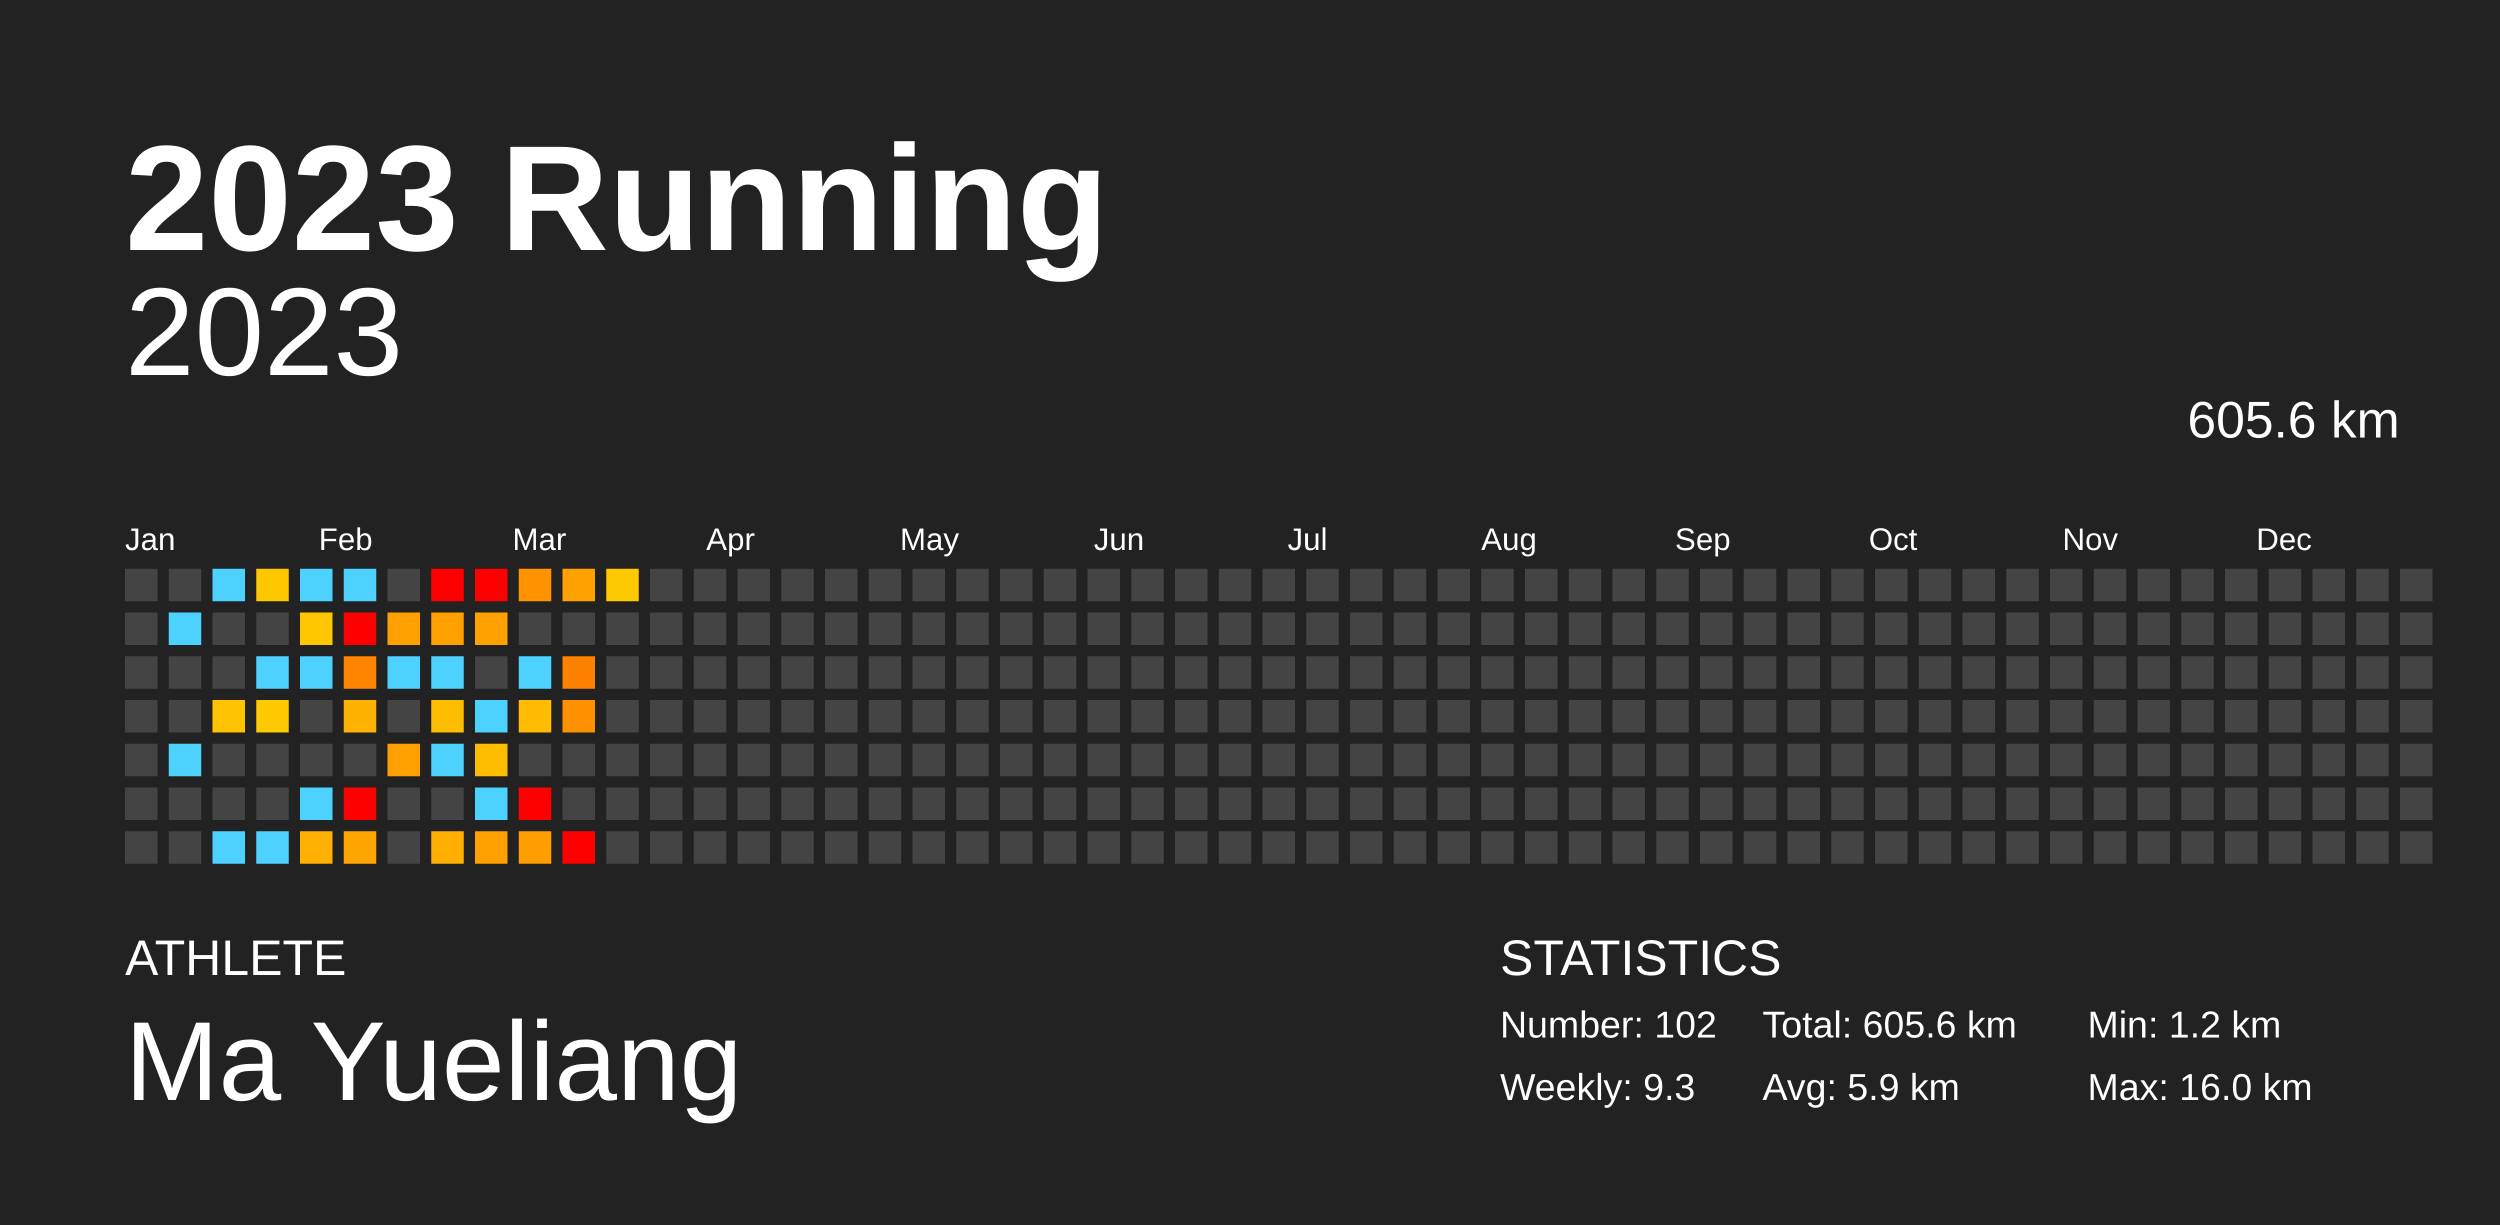
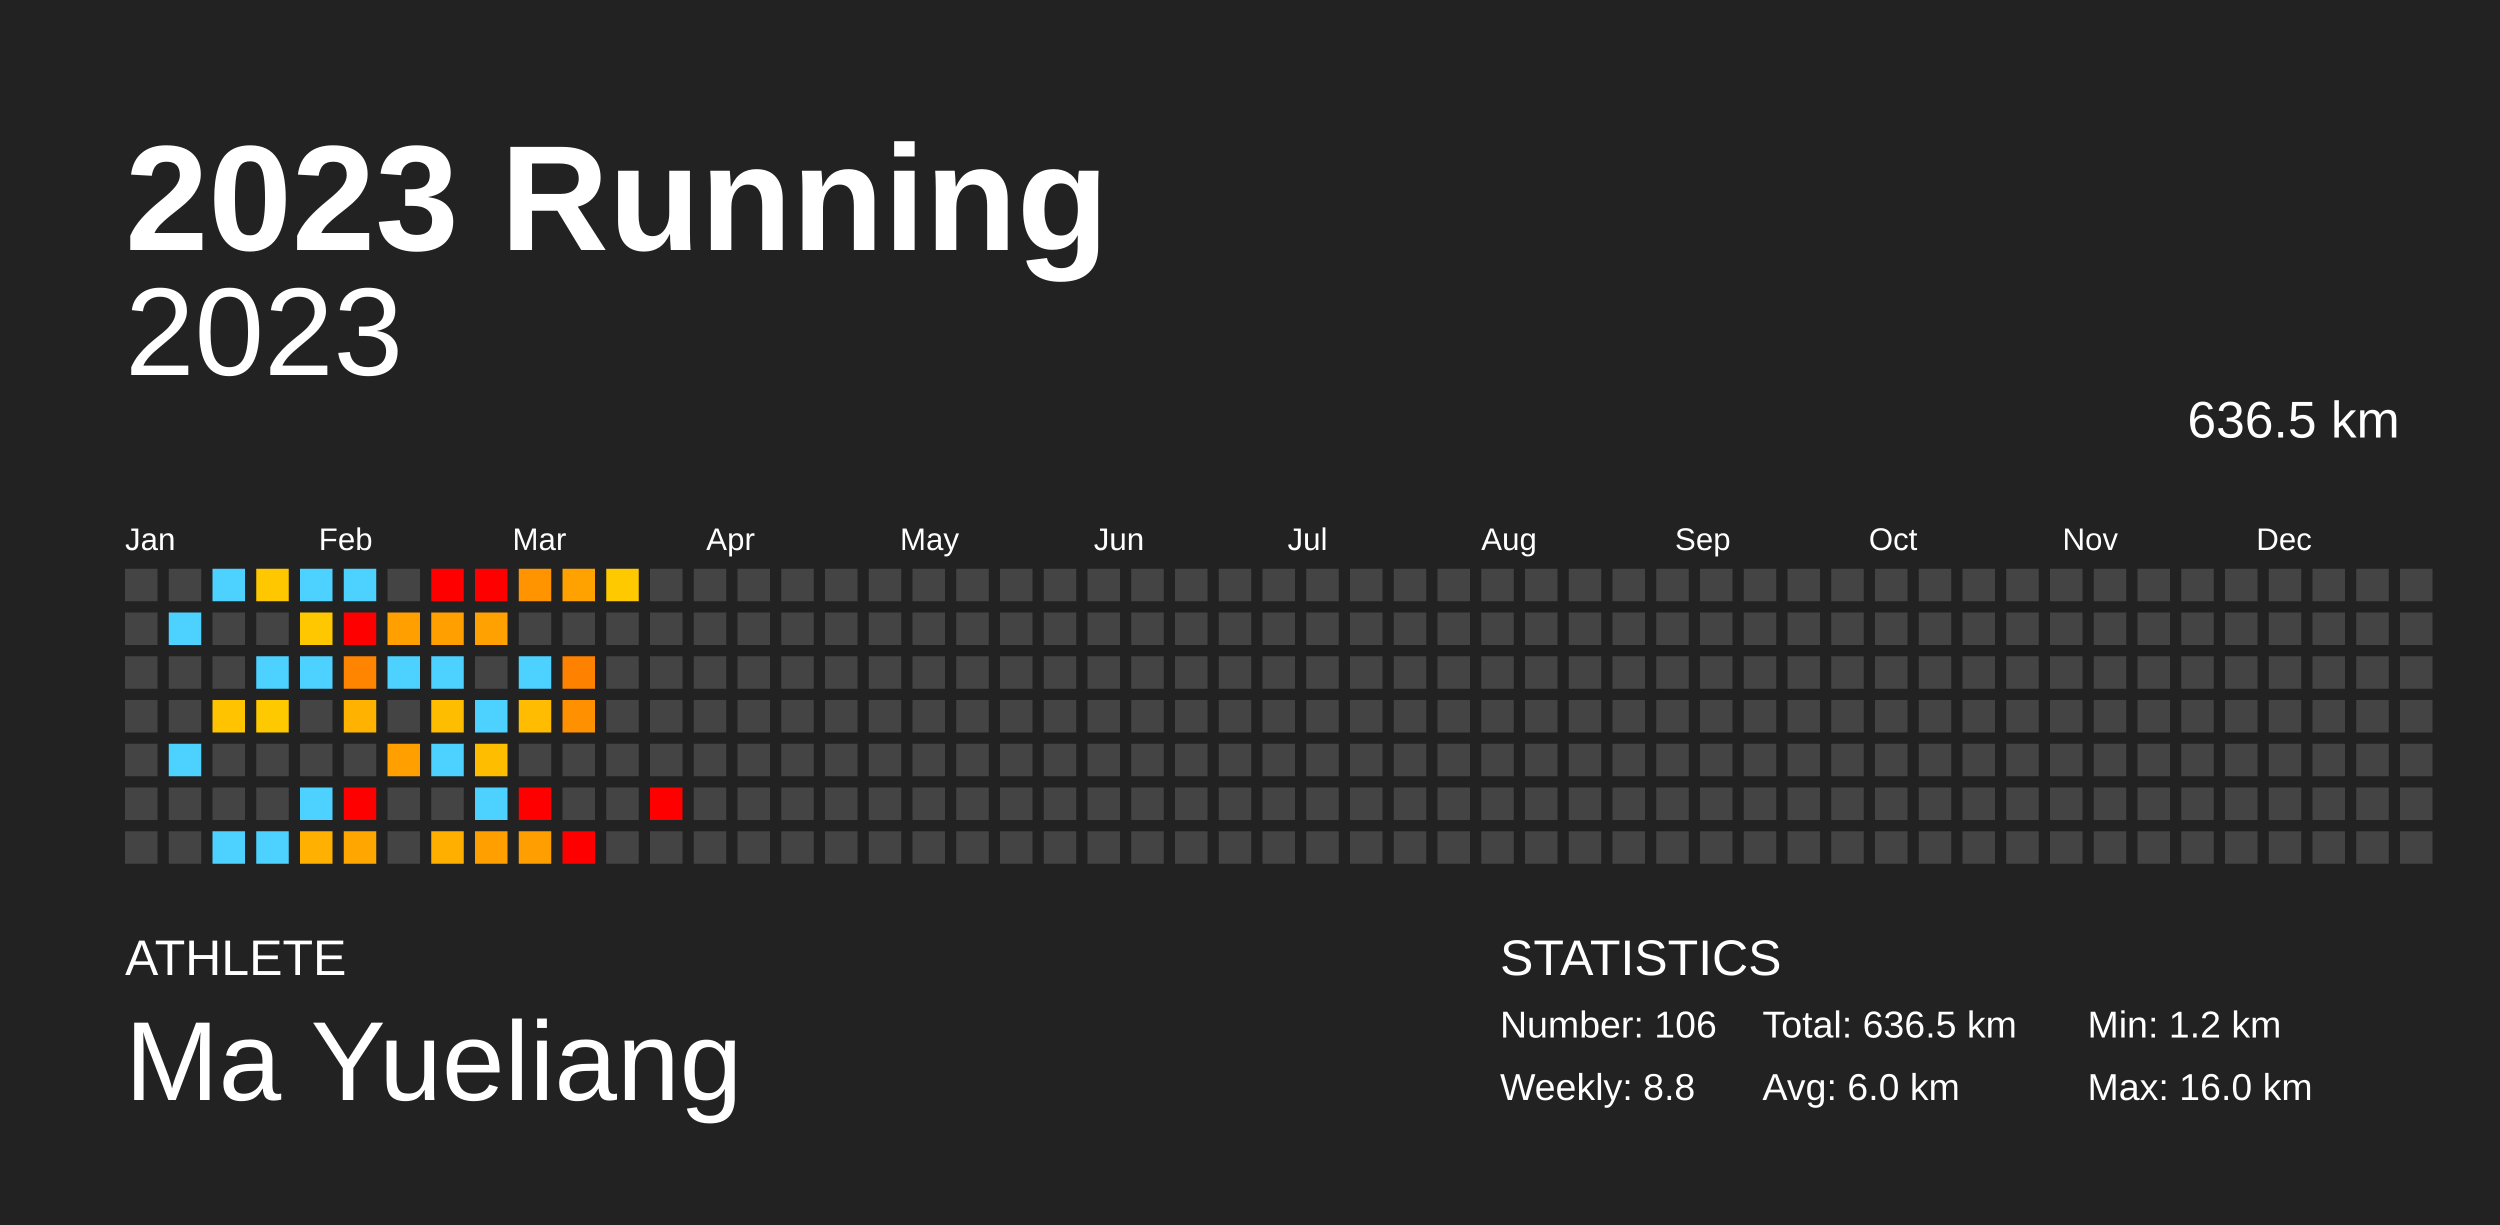
<svg xmlns="http://www.w3.org/2000/svg" baseProfile="full" height="98mm" version="1.1" viewBox="0,0,200,98" width="200mm">
  <defs />
  <rect fill="#222222" height="98" width="200" x="0" y="0" />
  <text fill="#FFFFFF" style="font-size:12px; font-family:Arial; font-weight:bold;" x="10" y="20">2023 Running</text>
  <text fill="#FFFFFF" style="font-size:4px; font-family:Arial" x="10" y="78">ATHLETE</text>
  <text fill="#FFFFFF" style="font-size:9px; font-family:Arial" x="10" y="88">Ma Yueliang</text>
  <text fill="#FFFFFF" style="font-size:4px; font-family:Arial" x="120" y="78">STATISTICS</text>
-   <text fill="#FFFFFF" style="font-size:3px; font-family:Arial" x="120" y="83">Number: 102</text>
-   <text fill="#FFFFFF" style="font-size:3px; font-family:Arial" x="120" y="88">Weekly: 9.3</text>
-   <text fill="#FFFFFF" style="font-size:3px; font-family:Arial" x="141" y="83">Total: 605.6 km</text>
-   <text fill="#FFFFFF" style="font-size:3px; font-family:Arial" x="141" y="88">Avg: 5.9 km</text>
+   <text fill="#FFFFFF" style="font-size:3px; font-family:Arial" x="120" y="83">Number: 106</text>
+   <text fill="#FFFFFF" style="font-size:3px; font-family:Arial" x="120" y="88">Weekly: 8.8</text>
+   <text fill="#FFFFFF" style="font-size:3px; font-family:Arial" x="141" y="83">Total: 636.5 km</text>
+   <text fill="#FFFFFF" style="font-size:3px; font-family:Arial" x="141" y="88">Avg: 6.0 km</text>
  <text fill="#FFFFFF" style="font-size:3px; font-family:Arial" x="167" y="83">Min: 1.2 km</text>
  <text fill="#FFFFFF" style="font-size:3px; font-family:Arial" x="167" y="88">Max: 16.0 km</text>
  <text alignment-baseline="hanging" fill="#FFFFFF" style="font-size:10.0px; font-family:Arial;" x="10" y="30">2023</text>
-   <text alignment-baseline="hanging" fill="#FFFFFF" style="font-size:4.125px; font-family:Arial;" x="175" y="35">605.6 km</text>
+   <text alignment-baseline="hanging" fill="#FFFFFF" style="font-size:4.125px; font-family:Arial;" x="175" y="35">636.5 km</text>
  <text fill="#FFFFFF" style="font-size:2.5px; font-family:Arial" x="10.0" y="44">Jan</text>
  <text fill="#FFFFFF" style="font-size:2.5px; font-family:Arial" x="25.5" y="44">Feb</text>
  <text fill="#FFFFFF" style="font-size:2.5px; font-family:Arial" x="41.0" y="44">Mar</text>
  <text fill="#FFFFFF" style="font-size:2.5px; font-family:Arial" x="56.5" y="44">Apr</text>
  <text fill="#FFFFFF" style="font-size:2.5px; font-family:Arial" x="72.0" y="44">May</text>
  <text fill="#FFFFFF" style="font-size:2.5px; font-family:Arial" x="87.5" y="44">Jun</text>
  <text fill="#FFFFFF" style="font-size:2.5px; font-family:Arial" x="103.0" y="44">Jul</text>
  <text fill="#FFFFFF" style="font-size:2.5px; font-family:Arial" x="118.5" y="44">Aug</text>
  <text fill="#FFFFFF" style="font-size:2.5px; font-family:Arial" x="134.0" y="44">Sep</text>
  <text fill="#FFFFFF" style="font-size:2.5px; font-family:Arial" x="149.5" y="44">Oct</text>
  <text fill="#FFFFFF" style="font-size:2.5px; font-family:Arial" x="165.0" y="44">Nov</text>
  <text fill="#FFFFFF" style="font-size:2.5px; font-family:Arial" x="180.5" y="44">Dec</text>
  <rect fill="#444444" height="2.6" width="2.6" x="10.0" y="45.5" />
  <rect fill="#444444" height="2.6" width="2.6" x="10.0" y="49.0" />
  <rect fill="#444444" height="2.6" width="2.6" x="10.0" y="52.5" />
  <rect fill="#444444" height="2.6" width="2.6" x="10.0" y="56.0" />
  <rect fill="#444444" height="2.6" width="2.6" x="10.0" y="59.5" />
  <rect fill="#444444" height="2.6" width="2.6" x="10.0" y="63.0" />
  <rect fill="#444444" height="2.6" width="2.6" x="10.0" y="66.5" />
  <rect fill="#444444" height="2.6" width="2.6" x="13.5" y="45.5" />
  <rect fill="#4dd2ff" height="2.6" width="2.6" x="13.5" y="49.0" />
  <rect fill="#444444" height="2.6" width="2.6" x="13.5" y="52.5" />
  <rect fill="#444444" height="2.6" width="2.6" x="13.5" y="56.0" />
  <rect fill="#4dd2ff" height="2.6" width="2.6" x="13.5" y="59.5" />
  <rect fill="#444444" height="2.6" width="2.6" x="13.5" y="63.0" />
  <rect fill="#444444" height="2.6" width="2.6" x="13.5" y="66.5" />
  <rect fill="#4dd2ff" height="2.6" width="2.6" x="17.0" y="45.5" />
  <rect fill="#444444" height="2.6" width="2.6" x="17.0" y="49.0" />
  <rect fill="#444444" height="2.6" width="2.6" x="17.0" y="52.5" />
  <rect fill="#ffc300" height="2.6" width="2.6" x="17.0" y="56.0" />
  <rect fill="#444444" height="2.6" width="2.6" x="17.0" y="59.5" />
  <rect fill="#444444" height="2.6" width="2.6" x="17.0" y="63.0" />
  <rect fill="#4dd2ff" height="2.6" width="2.6" x="17.0" y="66.5" />
  <rect fill="#ffc700" height="2.6" width="2.6" x="20.5" y="45.5" />
  <rect fill="#444444" height="2.6" width="2.6" x="20.5" y="49.0" />
  <rect fill="#4dd2ff" height="2.6" width="2.6" x="20.5" y="52.5" />
  <rect fill="#ffc900" height="2.6" width="2.6" x="20.5" y="56.0" />
  <rect fill="#444444" height="2.6" width="2.6" x="20.5" y="59.5" />
  <rect fill="#444444" height="2.6" width="2.6" x="20.5" y="63.0" />
  <rect fill="#4dd2ff" height="2.6" width="2.6" x="20.5" y="66.5" />
  <rect fill="#4dd2ff" height="2.6" width="2.6" x="24.0" y="45.5" />
  <rect fill="#ffc700" height="2.6" width="2.6" x="24.0" y="49.0" />
  <rect fill="#4dd2ff" height="2.6" width="2.6" x="24.0" y="52.5" />
  <rect fill="#444444" height="2.6" width="2.6" x="24.0" y="56.0" />
  <rect fill="#444444" height="2.6" width="2.6" x="24.0" y="59.5" />
  <rect fill="#4dd2ff" height="2.6" width="2.6" x="24.0" y="63.0" />
  <rect fill="#ffb000" height="2.6" width="2.6" x="24.0" y="66.5" />
  <rect fill="#4dd2ff" height="2.6" width="2.6" x="27.5" y="45.5" />
  <rect fill="red" height="2.6" width="2.6" x="27.5" y="49.0" />
  <rect fill="#ff8400" height="2.6" width="2.6" x="27.5" y="52.5" />
  <rect fill="#ffb300" height="2.6" width="2.6" x="27.5" y="56.0" />
  <rect fill="#444444" height="2.6" width="2.6" x="27.5" y="59.5" />
  <rect fill="red" height="2.6" width="2.6" x="27.5" y="63.0" />
  <rect fill="#ffa700" height="2.6" width="2.6" x="27.5" y="66.5" />
  <rect fill="#444444" height="2.6" width="2.6" x="31.0" y="45.5" />
  <rect fill="#ff9f00" height="2.6" width="2.6" x="31.0" y="49.0" />
  <rect fill="#4dd2ff" height="2.6" width="2.6" x="31.0" y="52.5" />
  <rect fill="#444444" height="2.6" width="2.6" x="31.0" y="56.0" />
  <rect fill="#ffa000" height="2.6" width="2.6" x="31.0" y="59.5" />
  <rect fill="#444444" height="2.6" width="2.6" x="31.0" y="63.0" />
  <rect fill="#444444" height="2.6" width="2.6" x="31.0" y="66.5" />
  <rect fill="red" height="2.6" width="2.6" x="34.5" y="45.5" />
  <rect fill="#ff9f00" height="2.6" width="2.6" x="34.5" y="49.0" />
  <rect fill="#4dd2ff" height="2.6" width="2.6" x="34.5" y="52.5" />
  <rect fill="#ffbd00" height="2.6" width="2.6" x="34.5" y="56.0" />
  <rect fill="#4dd2ff" height="2.6" width="2.6" x="34.5" y="59.5" />
  <rect fill="#444444" height="2.6" width="2.6" x="34.5" y="63.0" />
  <rect fill="#ffaf00" height="2.6" width="2.6" x="34.5" y="66.5" />
  <rect fill="red" height="2.6" width="2.6" x="38.0" y="45.5" />
  <rect fill="#ffa100" height="2.6" width="2.6" x="38.0" y="49.0" />
  <rect fill="#444444" height="2.6" width="2.6" x="38.0" y="52.5" />
  <rect fill="#4dd2ff" height="2.6" width="2.6" x="38.0" y="56.0" />
  <rect fill="#ffbd00" height="2.6" width="2.6" x="38.0" y="59.5" />
  <rect fill="#4dd2ff" height="2.6" width="2.6" x="38.0" y="63.0" />
  <rect fill="#ff9f00" height="2.6" width="2.6" x="38.0" y="66.5" />
  <rect fill="#ff9300" height="2.6" width="2.6" x="41.5" y="45.5" />
  <rect fill="#444444" height="2.6" width="2.6" x="41.5" y="49.0" />
  <rect fill="#4dd2ff" height="2.6" width="2.6" x="41.5" y="52.5" />
  <rect fill="#ffbc00" height="2.6" width="2.6" x="41.5" y="56.0" />
  <rect fill="#444444" height="2.6" width="2.6" x="41.5" y="59.5" />
  <rect fill="red" height="2.6" width="2.6" x="41.5" y="63.0" />
  <rect fill="#ff9e00" height="2.6" width="2.6" x="41.5" y="66.5" />
  <rect fill="#ffa200" height="2.6" width="2.6" x="45.0" y="45.5" />
  <rect fill="#444444" height="2.6" width="2.6" x="45.0" y="49.0" />
  <rect fill="#ff8100" height="2.6" width="2.6" x="45.0" y="52.5" />
  <rect fill="#ff9000" height="2.6" width="2.6" x="45.0" y="56.0" />
  <rect fill="#444444" height="2.6" width="2.6" x="45.0" y="59.5" />
  <rect fill="#444444" height="2.6" width="2.6" x="45.0" y="63.0" />
  <rect fill="red" height="2.6" width="2.6" x="45.0" y="66.5" />
  <rect fill="#ffc900" height="2.6" width="2.6" x="48.5" y="45.5" />
  <rect fill="#444444" height="2.6" width="2.6" x="48.5" y="49.0" />
  <rect fill="#444444" height="2.6" width="2.6" x="48.5" y="52.5" />
  <rect fill="#444444" height="2.6" width="2.6" x="48.5" y="56.0" />
  <rect fill="#444444" height="2.6" width="2.6" x="48.5" y="59.5" />
  <rect fill="#444444" height="2.6" width="2.6" x="48.5" y="63.0" />
  <rect fill="#444444" height="2.6" width="2.6" x="48.5" y="66.5" />
  <rect fill="#444444" height="2.6" width="2.6" x="52.0" y="45.5" />
  <rect fill="#444444" height="2.6" width="2.6" x="52.0" y="49.0" />
  <rect fill="#444444" height="2.6" width="2.6" x="52.0" y="52.5" />
  <rect fill="#444444" height="2.6" width="2.6" x="52.0" y="56.0" />
  <rect fill="#444444" height="2.6" width="2.6" x="52.0" y="59.5" />
-   <rect fill="#444444" height="2.6" width="2.6" x="52.0" y="63.0" />
+   <rect fill="red" height="2.6" width="2.6" x="52.0" y="63.0" />
  <rect fill="#444444" height="2.6" width="2.6" x="52.0" y="66.5" />
  <rect fill="#444444" height="2.6" width="2.6" x="55.5" y="45.5" />
  <rect fill="#444444" height="2.6" width="2.6" x="55.5" y="49.0" />
  <rect fill="#444444" height="2.6" width="2.6" x="55.5" y="52.5" />
  <rect fill="#444444" height="2.6" width="2.6" x="55.5" y="56.0" />
  <rect fill="#444444" height="2.6" width="2.6" x="55.5" y="59.5" />
  <rect fill="#444444" height="2.6" width="2.6" x="55.5" y="63.0" />
  <rect fill="#444444" height="2.6" width="2.6" x="55.5" y="66.5" />
  <rect fill="#444444" height="2.6" width="2.6" x="59.0" y="45.5" />
  <rect fill="#444444" height="2.6" width="2.6" x="59.0" y="49.0" />
  <rect fill="#444444" height="2.6" width="2.6" x="59.0" y="52.5" />
  <rect fill="#444444" height="2.6" width="2.6" x="59.0" y="56.0" />
  <rect fill="#444444" height="2.6" width="2.6" x="59.0" y="59.5" />
  <rect fill="#444444" height="2.6" width="2.6" x="59.0" y="63.0" />
  <rect fill="#444444" height="2.6" width="2.6" x="59.0" y="66.5" />
  <rect fill="#444444" height="2.6" width="2.6" x="62.5" y="45.5" />
  <rect fill="#444444" height="2.6" width="2.6" x="62.5" y="49.0" />
  <rect fill="#444444" height="2.6" width="2.6" x="62.5" y="52.5" />
  <rect fill="#444444" height="2.6" width="2.6" x="62.5" y="56.0" />
  <rect fill="#444444" height="2.6" width="2.6" x="62.5" y="59.5" />
  <rect fill="#444444" height="2.6" width="2.6" x="62.5" y="63.0" />
  <rect fill="#444444" height="2.6" width="2.6" x="62.5" y="66.5" />
  <rect fill="#444444" height="2.6" width="2.6" x="66.0" y="45.5" />
  <rect fill="#444444" height="2.6" width="2.6" x="66.0" y="49.0" />
  <rect fill="#444444" height="2.6" width="2.6" x="66.0" y="52.5" />
  <rect fill="#444444" height="2.6" width="2.6" x="66.0" y="56.0" />
  <rect fill="#444444" height="2.6" width="2.6" x="66.0" y="59.5" />
  <rect fill="#444444" height="2.6" width="2.6" x="66.0" y="63.0" />
  <rect fill="#444444" height="2.6" width="2.6" x="66.0" y="66.5" />
  <rect fill="#444444" height="2.6" width="2.6" x="69.5" y="45.5" />
  <rect fill="#444444" height="2.6" width="2.6" x="69.5" y="49.0" />
  <rect fill="#444444" height="2.6" width="2.6" x="69.5" y="52.5" />
  <rect fill="#444444" height="2.6" width="2.6" x="69.5" y="56.0" />
  <rect fill="#444444" height="2.6" width="2.6" x="69.5" y="59.5" />
  <rect fill="#444444" height="2.6" width="2.6" x="69.5" y="63.0" />
  <rect fill="#444444" height="2.6" width="2.6" x="69.5" y="66.5" />
  <rect fill="#444444" height="2.6" width="2.6" x="73.0" y="45.5" />
  <rect fill="#444444" height="2.6" width="2.6" x="73.0" y="49.0" />
  <rect fill="#444444" height="2.6" width="2.6" x="73.0" y="52.5" />
  <rect fill="#444444" height="2.6" width="2.6" x="73.0" y="56.0" />
  <rect fill="#444444" height="2.6" width="2.6" x="73.0" y="59.5" />
  <rect fill="#444444" height="2.6" width="2.6" x="73.0" y="63.0" />
  <rect fill="#444444" height="2.6" width="2.6" x="73.0" y="66.5" />
  <rect fill="#444444" height="2.6" width="2.6" x="76.5" y="45.5" />
  <rect fill="#444444" height="2.6" width="2.6" x="76.5" y="49.0" />
  <rect fill="#444444" height="2.6" width="2.6" x="76.5" y="52.5" />
  <rect fill="#444444" height="2.6" width="2.6" x="76.5" y="56.0" />
  <rect fill="#444444" height="2.6" width="2.6" x="76.5" y="59.5" />
  <rect fill="#444444" height="2.6" width="2.6" x="76.5" y="63.0" />
  <rect fill="#444444" height="2.6" width="2.6" x="76.5" y="66.5" />
  <rect fill="#444444" height="2.6" width="2.6" x="80.0" y="45.5" />
  <rect fill="#444444" height="2.6" width="2.6" x="80.0" y="49.0" />
  <rect fill="#444444" height="2.6" width="2.6" x="80.0" y="52.5" />
  <rect fill="#444444" height="2.6" width="2.6" x="80.0" y="56.0" />
  <rect fill="#444444" height="2.6" width="2.6" x="80.0" y="59.5" />
  <rect fill="#444444" height="2.6" width="2.6" x="80.0" y="63.0" />
  <rect fill="#444444" height="2.6" width="2.6" x="80.0" y="66.5" />
  <rect fill="#444444" height="2.6" width="2.6" x="83.5" y="45.5" />
  <rect fill="#444444" height="2.6" width="2.6" x="83.5" y="49.0" />
  <rect fill="#444444" height="2.6" width="2.6" x="83.5" y="52.5" />
  <rect fill="#444444" height="2.6" width="2.6" x="83.5" y="56.0" />
  <rect fill="#444444" height="2.6" width="2.6" x="83.5" y="59.5" />
  <rect fill="#444444" height="2.6" width="2.6" x="83.5" y="63.0" />
  <rect fill="#444444" height="2.6" width="2.6" x="83.5" y="66.5" />
  <rect fill="#444444" height="2.6" width="2.6" x="87.0" y="45.5" />
  <rect fill="#444444" height="2.6" width="2.6" x="87.0" y="49.0" />
  <rect fill="#444444" height="2.6" width="2.6" x="87.0" y="52.5" />
  <rect fill="#444444" height="2.6" width="2.6" x="87.0" y="56.0" />
  <rect fill="#444444" height="2.6" width="2.6" x="87.0" y="59.5" />
  <rect fill="#444444" height="2.6" width="2.6" x="87.0" y="63.0" />
  <rect fill="#444444" height="2.6" width="2.6" x="87.0" y="66.5" />
  <rect fill="#444444" height="2.6" width="2.6" x="90.5" y="45.5" />
  <rect fill="#444444" height="2.6" width="2.6" x="90.5" y="49.0" />
  <rect fill="#444444" height="2.6" width="2.6" x="90.5" y="52.5" />
  <rect fill="#444444" height="2.6" width="2.6" x="90.5" y="56.0" />
  <rect fill="#444444" height="2.6" width="2.6" x="90.5" y="59.5" />
  <rect fill="#444444" height="2.6" width="2.6" x="90.5" y="63.0" />
  <rect fill="#444444" height="2.6" width="2.6" x="90.5" y="66.5" />
  <rect fill="#444444" height="2.6" width="2.6" x="94.0" y="45.5" />
  <rect fill="#444444" height="2.6" width="2.6" x="94.0" y="49.0" />
  <rect fill="#444444" height="2.6" width="2.6" x="94.0" y="52.5" />
  <rect fill="#444444" height="2.6" width="2.6" x="94.0" y="56.0" />
  <rect fill="#444444" height="2.6" width="2.6" x="94.0" y="59.5" />
  <rect fill="#444444" height="2.6" width="2.6" x="94.0" y="63.0" />
  <rect fill="#444444" height="2.6" width="2.6" x="94.0" y="66.5" />
  <rect fill="#444444" height="2.6" width="2.6" x="97.5" y="45.5" />
  <rect fill="#444444" height="2.6" width="2.6" x="97.5" y="49.0" />
  <rect fill="#444444" height="2.6" width="2.6" x="97.5" y="52.5" />
  <rect fill="#444444" height="2.6" width="2.6" x="97.5" y="56.0" />
  <rect fill="#444444" height="2.6" width="2.6" x="97.5" y="59.5" />
  <rect fill="#444444" height="2.6" width="2.6" x="97.5" y="63.0" />
  <rect fill="#444444" height="2.6" width="2.6" x="97.5" y="66.5" />
  <rect fill="#444444" height="2.6" width="2.6" x="101.0" y="45.5" />
  <rect fill="#444444" height="2.6" width="2.6" x="101.0" y="49.0" />
  <rect fill="#444444" height="2.6" width="2.6" x="101.0" y="52.5" />
  <rect fill="#444444" height="2.6" width="2.6" x="101.0" y="56.0" />
  <rect fill="#444444" height="2.6" width="2.6" x="101.0" y="59.5" />
  <rect fill="#444444" height="2.6" width="2.6" x="101.0" y="63.0" />
  <rect fill="#444444" height="2.6" width="2.6" x="101.0" y="66.5" />
  <rect fill="#444444" height="2.6" width="2.6" x="104.5" y="45.5" />
  <rect fill="#444444" height="2.6" width="2.6" x="104.5" y="49.0" />
  <rect fill="#444444" height="2.6" width="2.6" x="104.5" y="52.5" />
  <rect fill="#444444" height="2.6" width="2.6" x="104.5" y="56.0" />
  <rect fill="#444444" height="2.6" width="2.6" x="104.5" y="59.5" />
  <rect fill="#444444" height="2.6" width="2.6" x="104.5" y="63.0" />
  <rect fill="#444444" height="2.6" width="2.6" x="104.5" y="66.5" />
  <rect fill="#444444" height="2.6" width="2.6" x="108.0" y="45.5" />
  <rect fill="#444444" height="2.6" width="2.6" x="108.0" y="49.0" />
  <rect fill="#444444" height="2.6" width="2.6" x="108.0" y="52.5" />
  <rect fill="#444444" height="2.6" width="2.6" x="108.0" y="56.0" />
  <rect fill="#444444" height="2.6" width="2.6" x="108.0" y="59.5" />
  <rect fill="#444444" height="2.6" width="2.6" x="108.0" y="63.0" />
  <rect fill="#444444" height="2.6" width="2.6" x="108.0" y="66.5" />
  <rect fill="#444444" height="2.6" width="2.6" x="111.5" y="45.5" />
  <rect fill="#444444" height="2.6" width="2.6" x="111.5" y="49.0" />
  <rect fill="#444444" height="2.6" width="2.6" x="111.5" y="52.5" />
  <rect fill="#444444" height="2.6" width="2.6" x="111.5" y="56.0" />
  <rect fill="#444444" height="2.6" width="2.6" x="111.5" y="59.5" />
  <rect fill="#444444" height="2.6" width="2.6" x="111.5" y="63.0" />
  <rect fill="#444444" height="2.6" width="2.6" x="111.5" y="66.5" />
  <rect fill="#444444" height="2.6" width="2.6" x="115.0" y="45.5" />
  <rect fill="#444444" height="2.6" width="2.6" x="115.0" y="49.0" />
  <rect fill="#444444" height="2.6" width="2.6" x="115.0" y="52.5" />
  <rect fill="#444444" height="2.6" width="2.6" x="115.0" y="56.0" />
  <rect fill="#444444" height="2.6" width="2.6" x="115.0" y="59.5" />
  <rect fill="#444444" height="2.6" width="2.6" x="115.0" y="63.0" />
  <rect fill="#444444" height="2.6" width="2.6" x="115.0" y="66.5" />
  <rect fill="#444444" height="2.6" width="2.6" x="118.5" y="45.5" />
  <rect fill="#444444" height="2.6" width="2.6" x="118.5" y="49.0" />
  <rect fill="#444444" height="2.6" width="2.6" x="118.5" y="52.5" />
  <rect fill="#444444" height="2.6" width="2.6" x="118.5" y="56.0" />
  <rect fill="#444444" height="2.6" width="2.6" x="118.5" y="59.5" />
  <rect fill="#444444" height="2.6" width="2.6" x="118.5" y="63.0" />
  <rect fill="#444444" height="2.6" width="2.6" x="118.5" y="66.5" />
  <rect fill="#444444" height="2.6" width="2.6" x="122.0" y="45.5" />
  <rect fill="#444444" height="2.6" width="2.6" x="122.0" y="49.0" />
  <rect fill="#444444" height="2.6" width="2.6" x="122.0" y="52.5" />
  <rect fill="#444444" height="2.6" width="2.6" x="122.0" y="56.0" />
  <rect fill="#444444" height="2.6" width="2.6" x="122.0" y="59.5" />
  <rect fill="#444444" height="2.6" width="2.6" x="122.0" y="63.0" />
  <rect fill="#444444" height="2.6" width="2.6" x="122.0" y="66.5" />
  <rect fill="#444444" height="2.6" width="2.6" x="125.5" y="45.5" />
  <rect fill="#444444" height="2.6" width="2.6" x="125.5" y="49.0" />
  <rect fill="#444444" height="2.6" width="2.6" x="125.5" y="52.5" />
  <rect fill="#444444" height="2.6" width="2.6" x="125.5" y="56.0" />
  <rect fill="#444444" height="2.6" width="2.6" x="125.5" y="59.5" />
  <rect fill="#444444" height="2.6" width="2.6" x="125.5" y="63.0" />
  <rect fill="#444444" height="2.6" width="2.6" x="125.5" y="66.5" />
  <rect fill="#444444" height="2.6" width="2.6" x="129.0" y="45.5" />
  <rect fill="#444444" height="2.6" width="2.6" x="129.0" y="49.0" />
  <rect fill="#444444" height="2.6" width="2.6" x="129.0" y="52.5" />
  <rect fill="#444444" height="2.6" width="2.6" x="129.0" y="56.0" />
  <rect fill="#444444" height="2.6" width="2.6" x="129.0" y="59.5" />
  <rect fill="#444444" height="2.6" width="2.6" x="129.0" y="63.0" />
  <rect fill="#444444" height="2.6" width="2.6" x="129.0" y="66.5" />
  <rect fill="#444444" height="2.6" width="2.6" x="132.5" y="45.5" />
  <rect fill="#444444" height="2.6" width="2.6" x="132.5" y="49.0" />
  <rect fill="#444444" height="2.6" width="2.6" x="132.5" y="52.5" />
  <rect fill="#444444" height="2.6" width="2.6" x="132.5" y="56.0" />
  <rect fill="#444444" height="2.6" width="2.6" x="132.5" y="59.5" />
  <rect fill="#444444" height="2.6" width="2.6" x="132.5" y="63.0" />
  <rect fill="#444444" height="2.6" width="2.6" x="132.5" y="66.5" />
  <rect fill="#444444" height="2.6" width="2.6" x="136.0" y="45.5" />
  <rect fill="#444444" height="2.6" width="2.6" x="136.0" y="49.0" />
  <rect fill="#444444" height="2.6" width="2.6" x="136.0" y="52.5" />
  <rect fill="#444444" height="2.6" width="2.6" x="136.0" y="56.0" />
  <rect fill="#444444" height="2.6" width="2.6" x="136.0" y="59.5" />
  <rect fill="#444444" height="2.6" width="2.6" x="136.0" y="63.0" />
  <rect fill="#444444" height="2.6" width="2.6" x="136.0" y="66.5" />
  <rect fill="#444444" height="2.6" width="2.6" x="139.5" y="45.5" />
  <rect fill="#444444" height="2.6" width="2.6" x="139.5" y="49.0" />
  <rect fill="#444444" height="2.6" width="2.6" x="139.5" y="52.5" />
  <rect fill="#444444" height="2.6" width="2.6" x="139.5" y="56.0" />
  <rect fill="#444444" height="2.6" width="2.6" x="139.5" y="59.5" />
  <rect fill="#444444" height="2.6" width="2.6" x="139.5" y="63.0" />
  <rect fill="#444444" height="2.6" width="2.6" x="139.5" y="66.5" />
  <rect fill="#444444" height="2.6" width="2.6" x="143.0" y="45.5" />
  <rect fill="#444444" height="2.6" width="2.6" x="143.0" y="49.0" />
  <rect fill="#444444" height="2.6" width="2.6" x="143.0" y="52.5" />
  <rect fill="#444444" height="2.6" width="2.6" x="143.0" y="56.0" />
  <rect fill="#444444" height="2.6" width="2.6" x="143.0" y="59.5" />
  <rect fill="#444444" height="2.6" width="2.6" x="143.0" y="63.0" />
  <rect fill="#444444" height="2.6" width="2.6" x="143.0" y="66.5" />
  <rect fill="#444444" height="2.6" width="2.6" x="146.5" y="45.5" />
  <rect fill="#444444" height="2.6" width="2.6" x="146.5" y="49.0" />
  <rect fill="#444444" height="2.6" width="2.6" x="146.5" y="52.5" />
  <rect fill="#444444" height="2.6" width="2.6" x="146.5" y="56.0" />
  <rect fill="#444444" height="2.6" width="2.6" x="146.5" y="59.5" />
  <rect fill="#444444" height="2.6" width="2.6" x="146.5" y="63.0" />
  <rect fill="#444444" height="2.6" width="2.6" x="146.5" y="66.5" />
  <rect fill="#444444" height="2.6" width="2.6" x="150.0" y="45.5" />
  <rect fill="#444444" height="2.6" width="2.6" x="150.0" y="49.0" />
  <rect fill="#444444" height="2.6" width="2.6" x="150.0" y="52.5" />
  <rect fill="#444444" height="2.6" width="2.6" x="150.0" y="56.0" />
  <rect fill="#444444" height="2.6" width="2.6" x="150.0" y="59.5" />
  <rect fill="#444444" height="2.6" width="2.6" x="150.0" y="63.0" />
  <rect fill="#444444" height="2.6" width="2.6" x="150.0" y="66.5" />
  <rect fill="#444444" height="2.6" width="2.6" x="153.5" y="45.5" />
  <rect fill="#444444" height="2.6" width="2.6" x="153.5" y="49.0" />
  <rect fill="#444444" height="2.6" width="2.6" x="153.5" y="52.5" />
  <rect fill="#444444" height="2.6" width="2.6" x="153.5" y="56.0" />
  <rect fill="#444444" height="2.6" width="2.6" x="153.5" y="59.5" />
  <rect fill="#444444" height="2.6" width="2.6" x="153.5" y="63.0" />
  <rect fill="#444444" height="2.6" width="2.6" x="153.5" y="66.5" />
  <rect fill="#444444" height="2.6" width="2.6" x="157.0" y="45.5" />
  <rect fill="#444444" height="2.6" width="2.6" x="157.0" y="49.0" />
  <rect fill="#444444" height="2.6" width="2.6" x="157.0" y="52.5" />
  <rect fill="#444444" height="2.6" width="2.6" x="157.0" y="56.0" />
  <rect fill="#444444" height="2.6" width="2.6" x="157.0" y="59.5" />
  <rect fill="#444444" height="2.6" width="2.6" x="157.0" y="63.0" />
  <rect fill="#444444" height="2.6" width="2.6" x="157.0" y="66.5" />
  <rect fill="#444444" height="2.6" width="2.6" x="160.5" y="45.5" />
  <rect fill="#444444" height="2.6" width="2.6" x="160.5" y="49.0" />
  <rect fill="#444444" height="2.6" width="2.6" x="160.5" y="52.5" />
  <rect fill="#444444" height="2.6" width="2.6" x="160.5" y="56.0" />
  <rect fill="#444444" height="2.6" width="2.6" x="160.5" y="59.5" />
  <rect fill="#444444" height="2.6" width="2.6" x="160.5" y="63.0" />
  <rect fill="#444444" height="2.6" width="2.6" x="160.5" y="66.5" />
  <rect fill="#444444" height="2.6" width="2.6" x="164.0" y="45.5" />
  <rect fill="#444444" height="2.6" width="2.6" x="164.0" y="49.0" />
  <rect fill="#444444" height="2.6" width="2.6" x="164.0" y="52.5" />
  <rect fill="#444444" height="2.6" width="2.6" x="164.0" y="56.0" />
  <rect fill="#444444" height="2.6" width="2.6" x="164.0" y="59.5" />
  <rect fill="#444444" height="2.6" width="2.6" x="164.0" y="63.0" />
  <rect fill="#444444" height="2.6" width="2.6" x="164.0" y="66.5" />
  <rect fill="#444444" height="2.6" width="2.6" x="167.5" y="45.5" />
  <rect fill="#444444" height="2.6" width="2.6" x="167.5" y="49.0" />
  <rect fill="#444444" height="2.6" width="2.6" x="167.5" y="52.5" />
  <rect fill="#444444" height="2.6" width="2.6" x="167.5" y="56.0" />
  <rect fill="#444444" height="2.6" width="2.6" x="167.5" y="59.5" />
  <rect fill="#444444" height="2.6" width="2.6" x="167.5" y="63.0" />
  <rect fill="#444444" height="2.6" width="2.6" x="167.5" y="66.5" />
  <rect fill="#444444" height="2.6" width="2.6" x="171.0" y="45.5" />
  <rect fill="#444444" height="2.6" width="2.6" x="171.0" y="49.0" />
  <rect fill="#444444" height="2.6" width="2.6" x="171.0" y="52.5" />
  <rect fill="#444444" height="2.6" width="2.6" x="171.0" y="56.0" />
  <rect fill="#444444" height="2.6" width="2.6" x="171.0" y="59.5" />
  <rect fill="#444444" height="2.6" width="2.6" x="171.0" y="63.0" />
  <rect fill="#444444" height="2.6" width="2.6" x="171.0" y="66.5" />
  <rect fill="#444444" height="2.6" width="2.6" x="174.5" y="45.5" />
  <rect fill="#444444" height="2.6" width="2.6" x="174.5" y="49.0" />
  <rect fill="#444444" height="2.6" width="2.6" x="174.5" y="52.5" />
  <rect fill="#444444" height="2.6" width="2.6" x="174.5" y="56.0" />
  <rect fill="#444444" height="2.6" width="2.6" x="174.5" y="59.5" />
  <rect fill="#444444" height="2.6" width="2.6" x="174.5" y="63.0" />
  <rect fill="#444444" height="2.6" width="2.6" x="174.5" y="66.5" />
  <rect fill="#444444" height="2.6" width="2.6" x="178.0" y="45.5" />
  <rect fill="#444444" height="2.6" width="2.6" x="178.0" y="49.0" />
  <rect fill="#444444" height="2.6" width="2.6" x="178.0" y="52.5" />
  <rect fill="#444444" height="2.6" width="2.6" x="178.0" y="56.0" />
  <rect fill="#444444" height="2.6" width="2.6" x="178.0" y="59.5" />
  <rect fill="#444444" height="2.6" width="2.6" x="178.0" y="63.0" />
  <rect fill="#444444" height="2.6" width="2.6" x="178.0" y="66.5" />
  <rect fill="#444444" height="2.6" width="2.6" x="181.5" y="45.5" />
  <rect fill="#444444" height="2.6" width="2.6" x="181.5" y="49.0" />
  <rect fill="#444444" height="2.6" width="2.6" x="181.5" y="52.5" />
  <rect fill="#444444" height="2.6" width="2.6" x="181.5" y="56.0" />
  <rect fill="#444444" height="2.6" width="2.6" x="181.5" y="59.5" />
  <rect fill="#444444" height="2.6" width="2.6" x="181.5" y="63.0" />
  <rect fill="#444444" height="2.6" width="2.6" x="181.5" y="66.5" />
  <rect fill="#444444" height="2.6" width="2.6" x="185.0" y="45.5" />
  <rect fill="#444444" height="2.6" width="2.6" x="185.0" y="49.0" />
  <rect fill="#444444" height="2.6" width="2.6" x="185.0" y="52.5" />
  <rect fill="#444444" height="2.6" width="2.6" x="185.0" y="56.0" />
  <rect fill="#444444" height="2.6" width="2.6" x="185.0" y="59.5" />
  <rect fill="#444444" height="2.6" width="2.6" x="185.0" y="63.0" />
  <rect fill="#444444" height="2.6" width="2.6" x="185.0" y="66.5" />
  <rect fill="#444444" height="2.6" width="2.6" x="188.5" y="45.5" />
  <rect fill="#444444" height="2.6" width="2.6" x="188.5" y="49.0" />
  <rect fill="#444444" height="2.6" width="2.6" x="188.5" y="52.5" />
  <rect fill="#444444" height="2.6" width="2.6" x="188.5" y="56.0" />
  <rect fill="#444444" height="2.6" width="2.6" x="188.5" y="59.5" />
  <rect fill="#444444" height="2.6" width="2.6" x="188.5" y="63.0" />
  <rect fill="#444444" height="2.6" width="2.6" x="188.5" y="66.5" />
  <rect fill="#444444" height="2.6" width="2.6" x="192.0" y="45.5" />
  <rect fill="#444444" height="2.6" width="2.6" x="192.0" y="49.0" />
  <rect fill="#444444" height="2.6" width="2.6" x="192.0" y="52.5" />
  <rect fill="#444444" height="2.6" width="2.6" x="192.0" y="56.0" />
  <rect fill="#444444" height="2.6" width="2.6" x="192.0" y="59.5" />
  <rect fill="#444444" height="2.6" width="2.6" x="192.0" y="63.0" />
  <rect fill="#444444" height="2.6" width="2.6" x="192.0" y="66.5" />
</svg>
